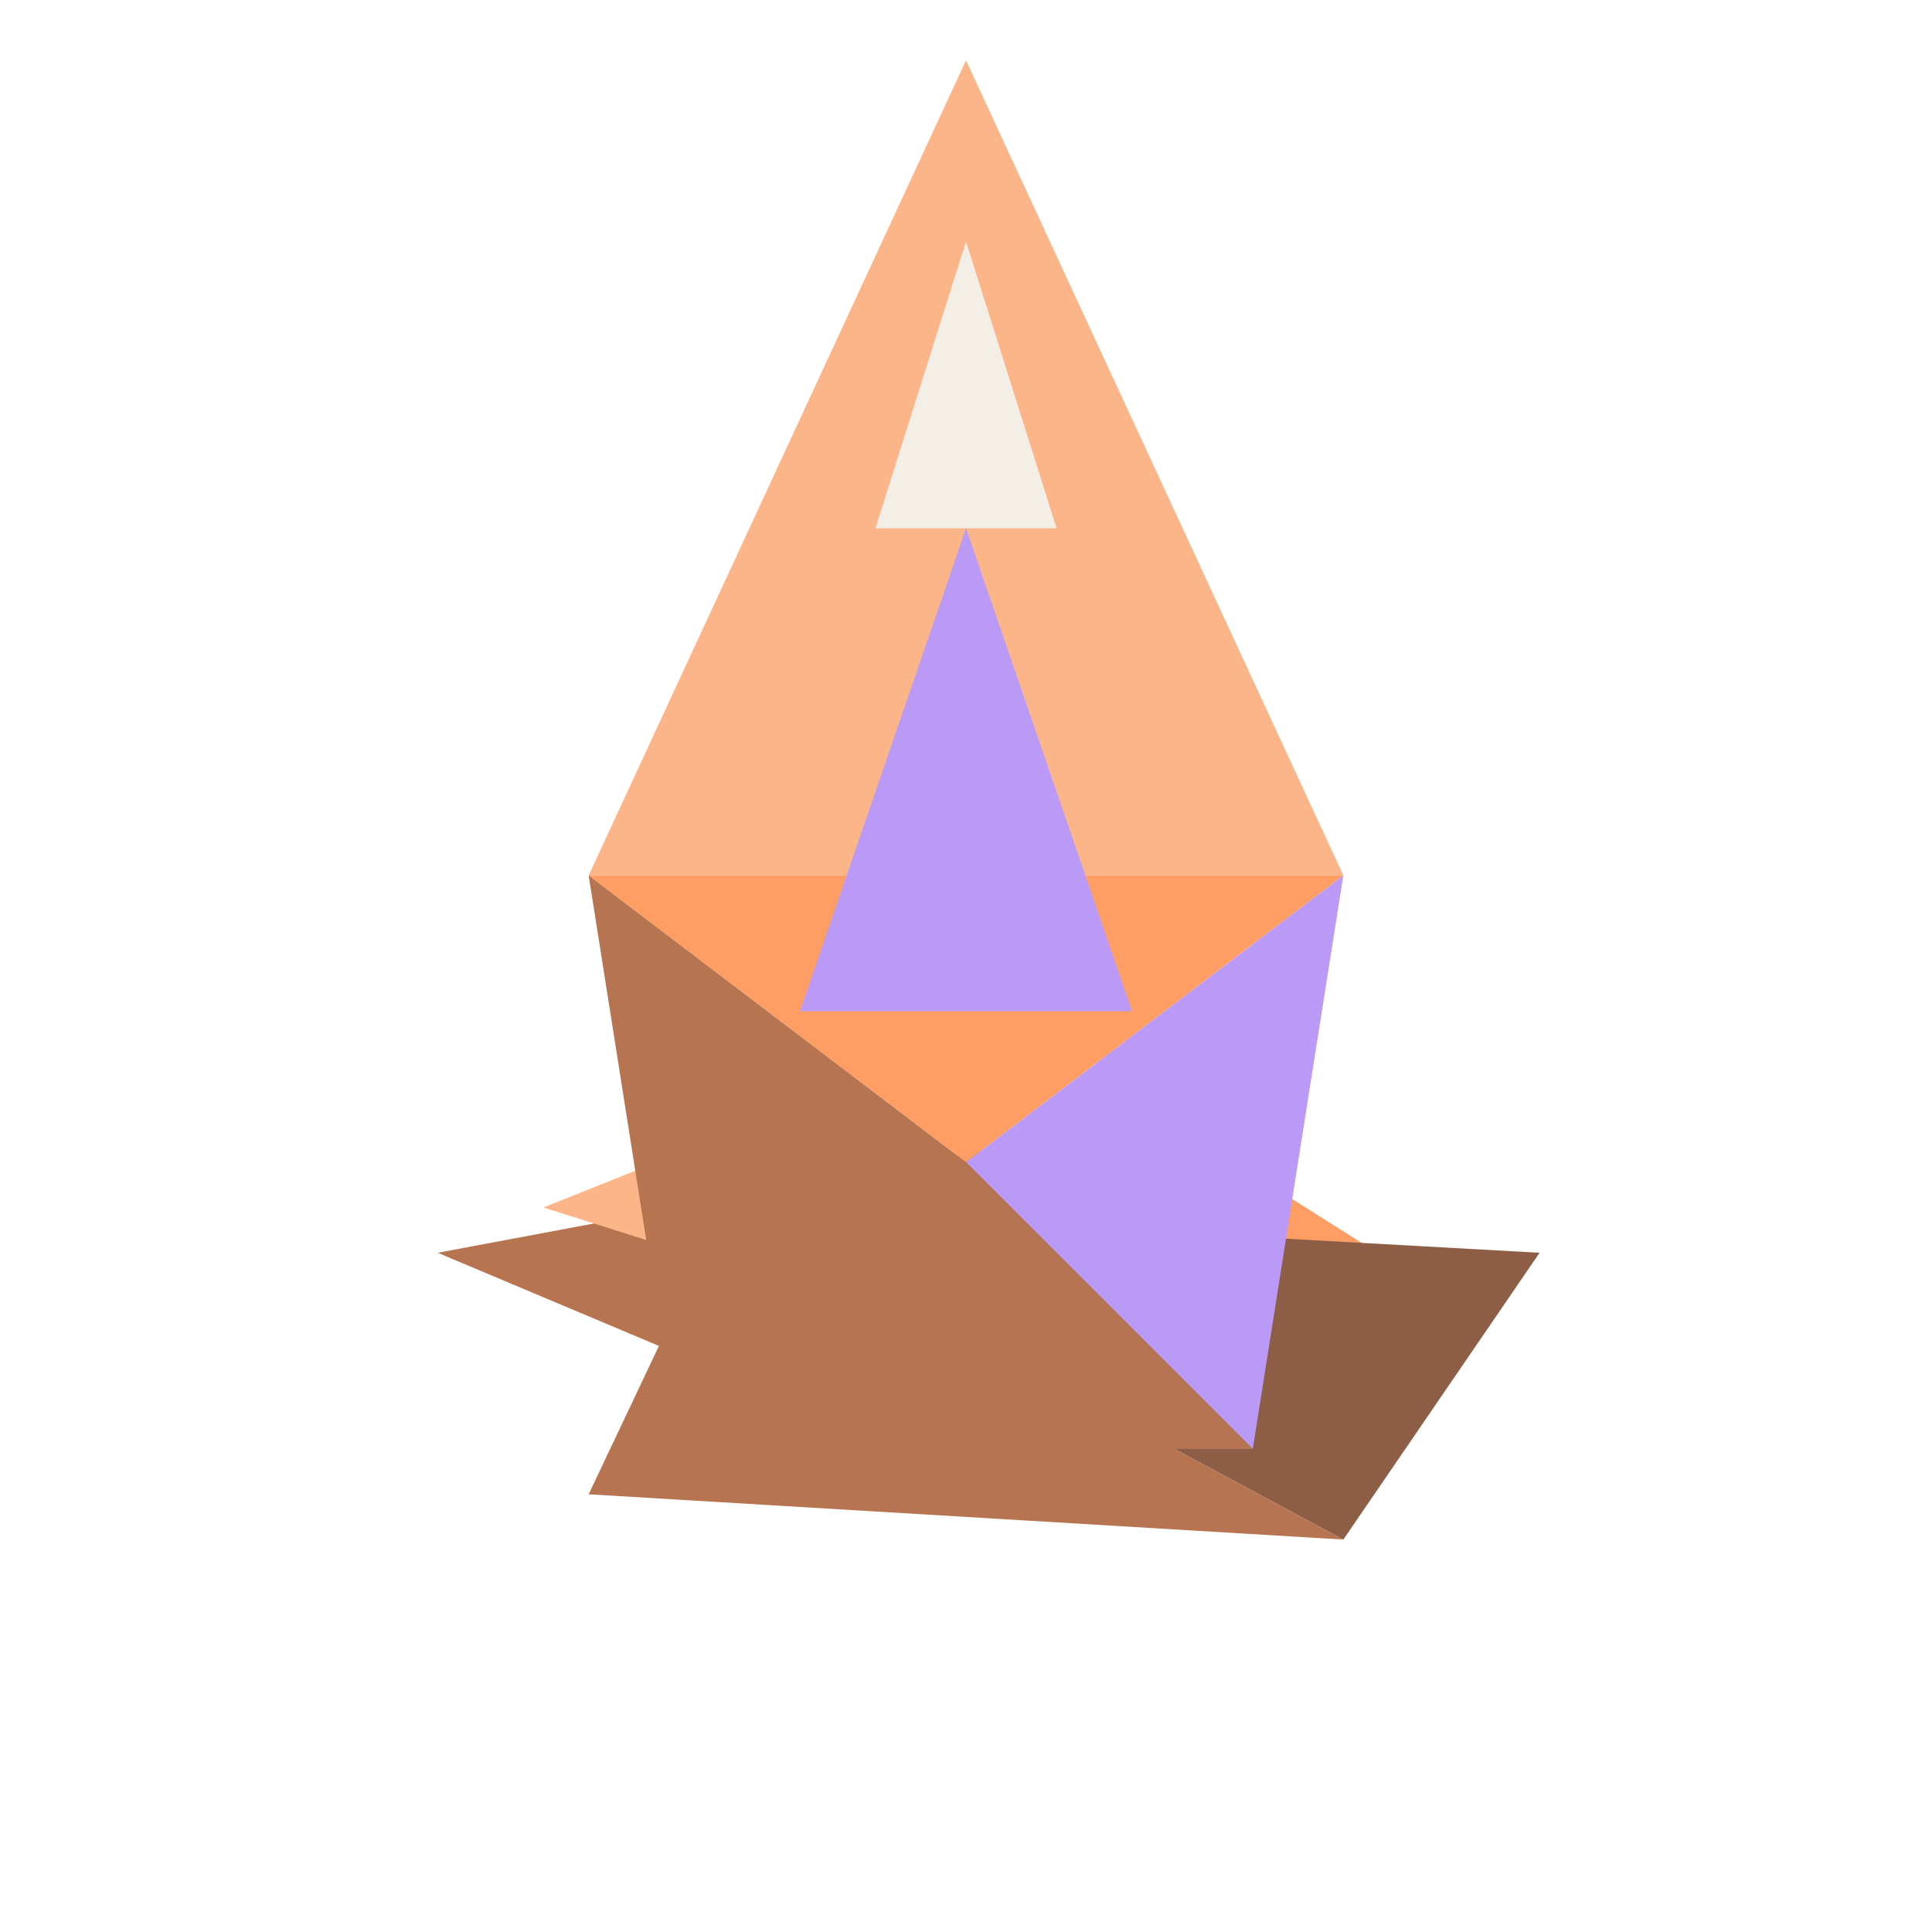
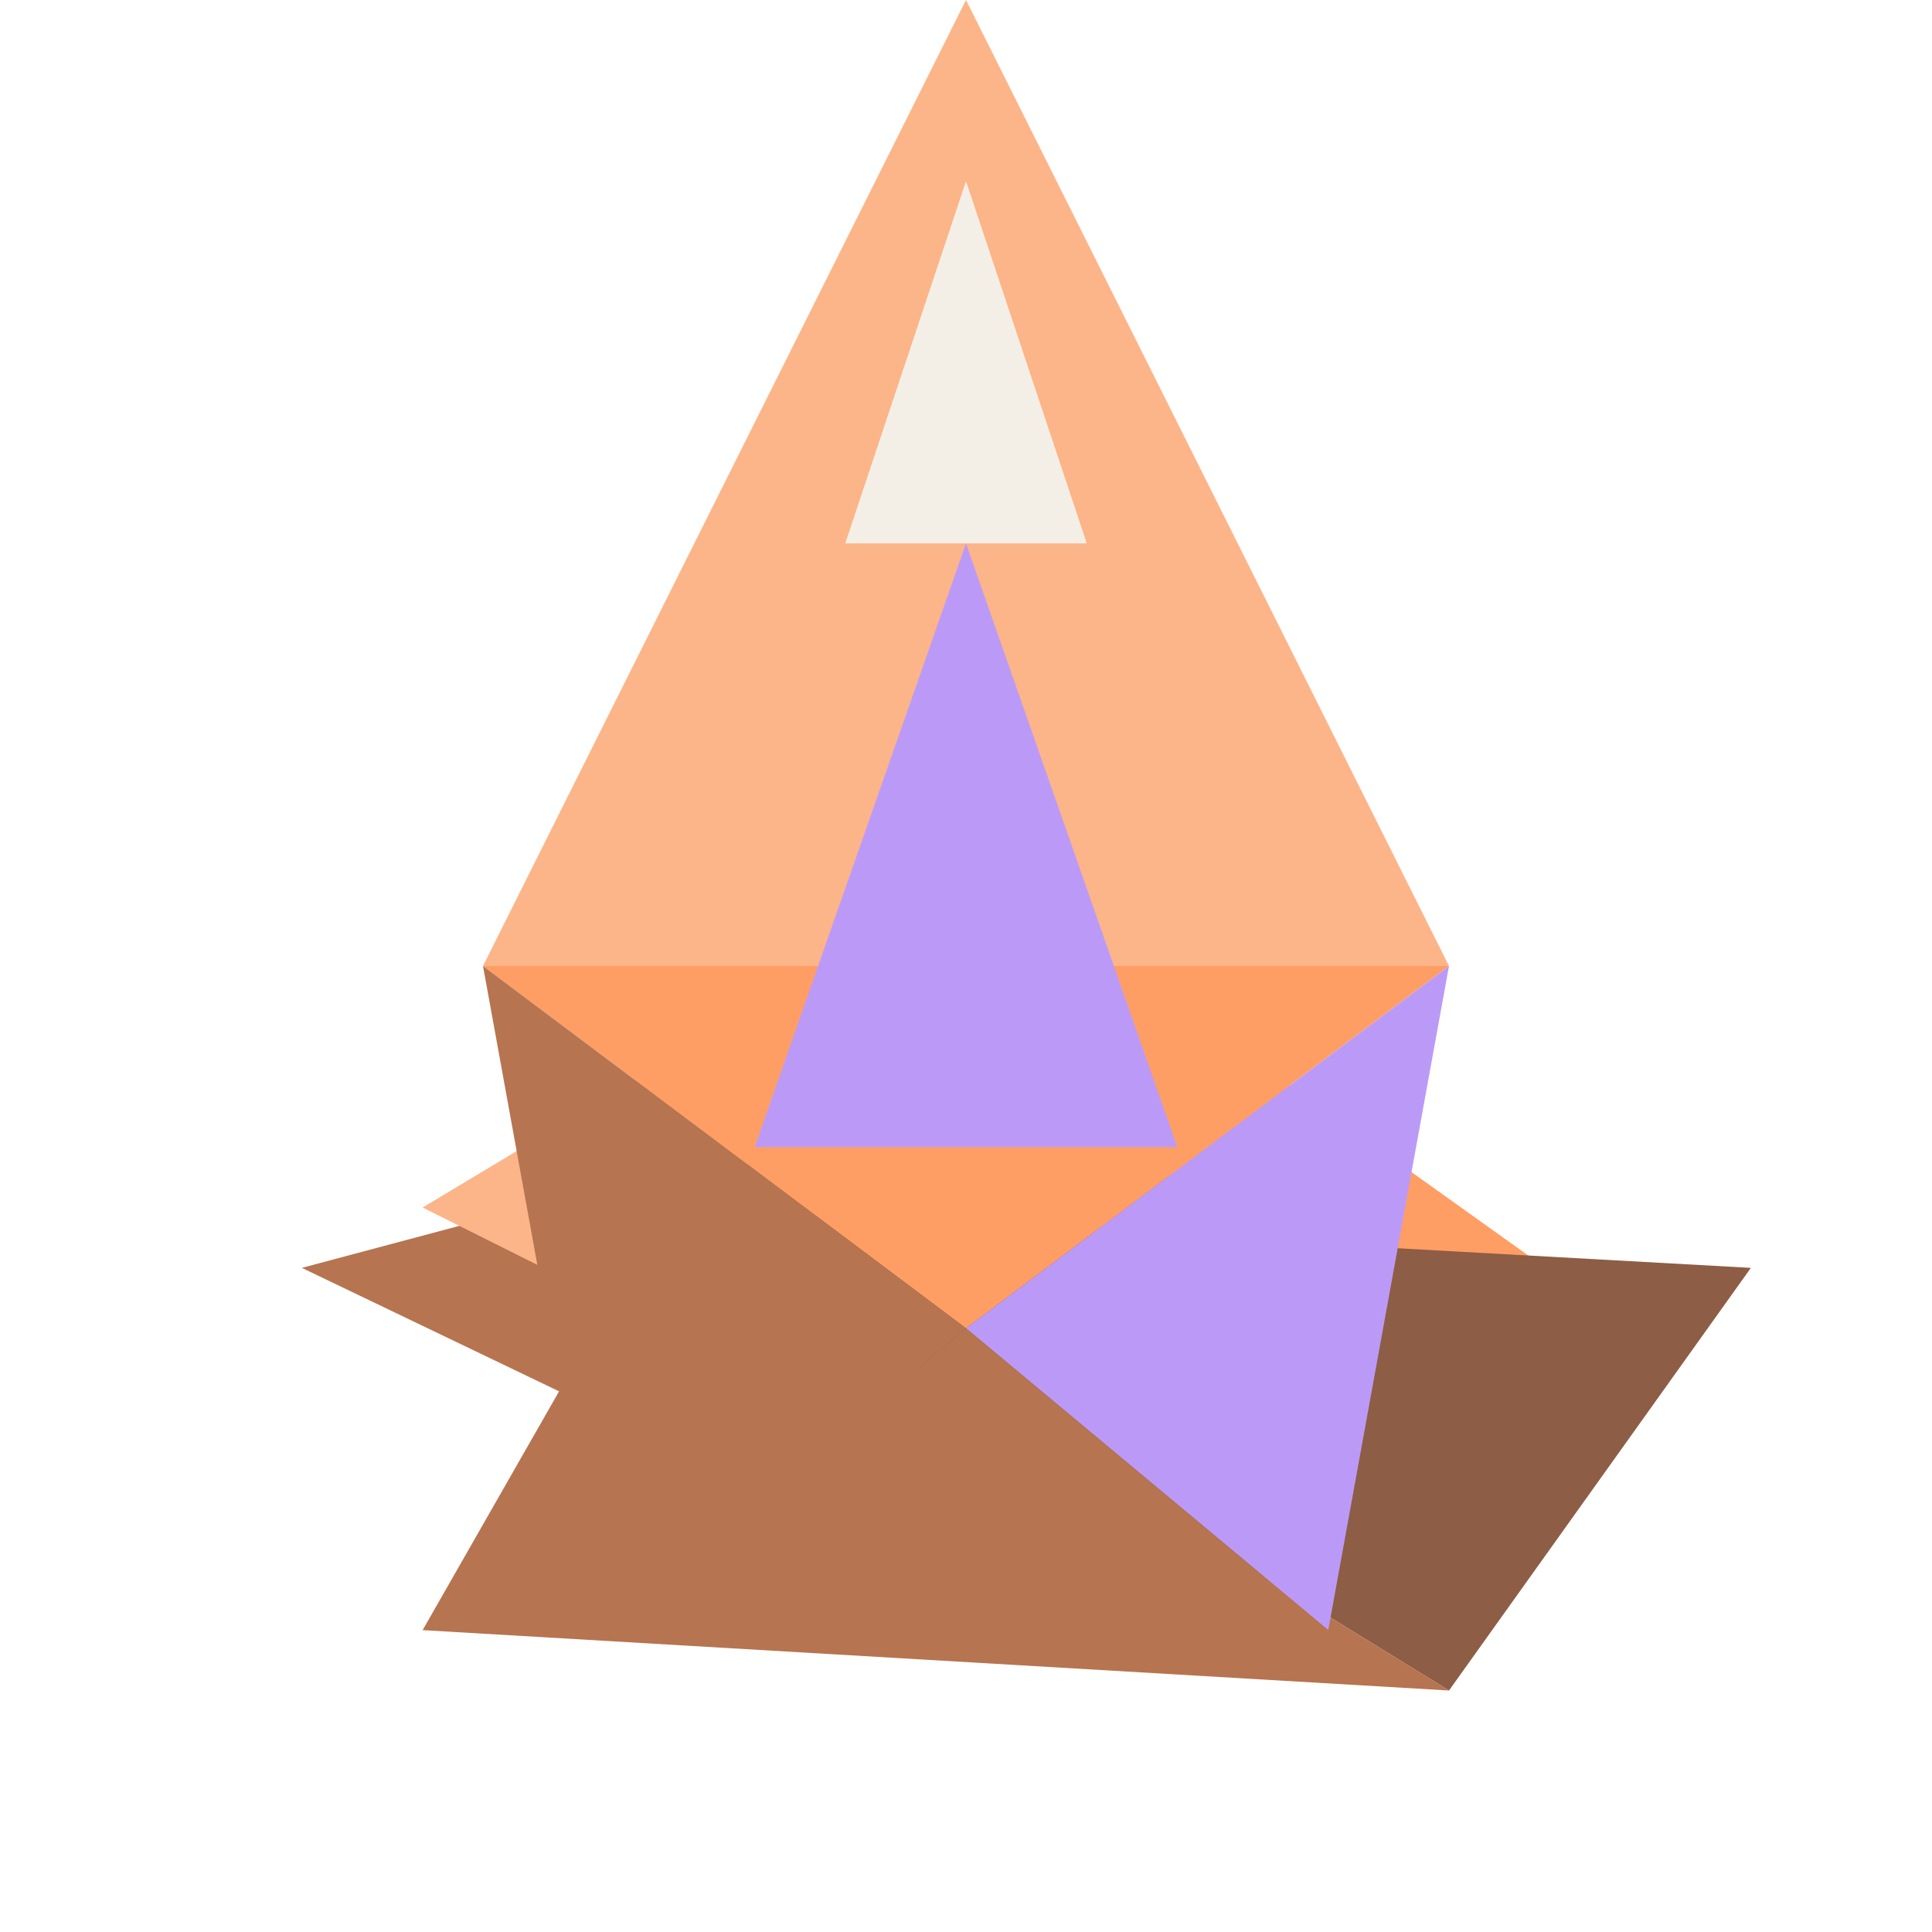
<svg xmlns="http://www.w3.org/2000/svg" viewBox="0 0 128 128" role="img" aria-label="Facet flame">
-   <polygon fill="#b67450" points="29,83 77,74 67,99" />
-   <polygon fill="#ff9e64" points="77,74 96,86 67,99" />
-   <polygon fill="#8d5d45" points="48,80 102,83 89,102" />
-   <polygon fill="#b67450" points="48,80 89,102 39,99" />
-   <polygon fill="#fcb588" points="36,80 51,74 55,86" />
-   <polygon fill="#fcb588" points="64,4 39,58 89,58" />
-   <polygon fill="#ff9e64" points="39,58 89,58 64,77" />
-   <polygon fill="#b67450" points="39,58 45,96 64,77" />
-   <polygon fill="#bb9af7" points="89,58 83,96 64,77" />
-   <polygon fill="#b67450" points="45,96 83,96 64,77" />
-   <polygon fill="#bb9af7" points="64,35 53,67 75,67" />
-   <polygon fill="#f4efe6" points="64,16 58,35 70,35" />
+   <polygon fill="#b67450" points="20,84 80,68 70,108" />
+   <polygon fill="#ff9e64" points="80,68 108,88 70,108" />
+   <polygon fill="#8d5d45" points="44,80 116,84 96,112" />
+   <polygon fill="#b67450" points="44,80 96,112 28,108" />
+   <polygon fill="#fcb588" points="28,80 48,68 52,92" />
+   <polygon fill="#fcb588" points="64,0 32,64 96,64" />
+   <polygon fill="#ff9e64" points="32,64 96,64 64,88" />
+   <polygon fill="#b67450" points="32,64 40,108 64,88" />
+   <polygon fill="#bb9af7" points="96,64 88,108 64,88" />
+   <polygon fill="#b67450" points="40,108 88,108 64,88" />
+   <polygon fill="#bb9af7" points="64,36 50,76 78,76" />
+   <polygon fill="#f4efe6" points="64,12 56,36 72,36" />
</svg>
